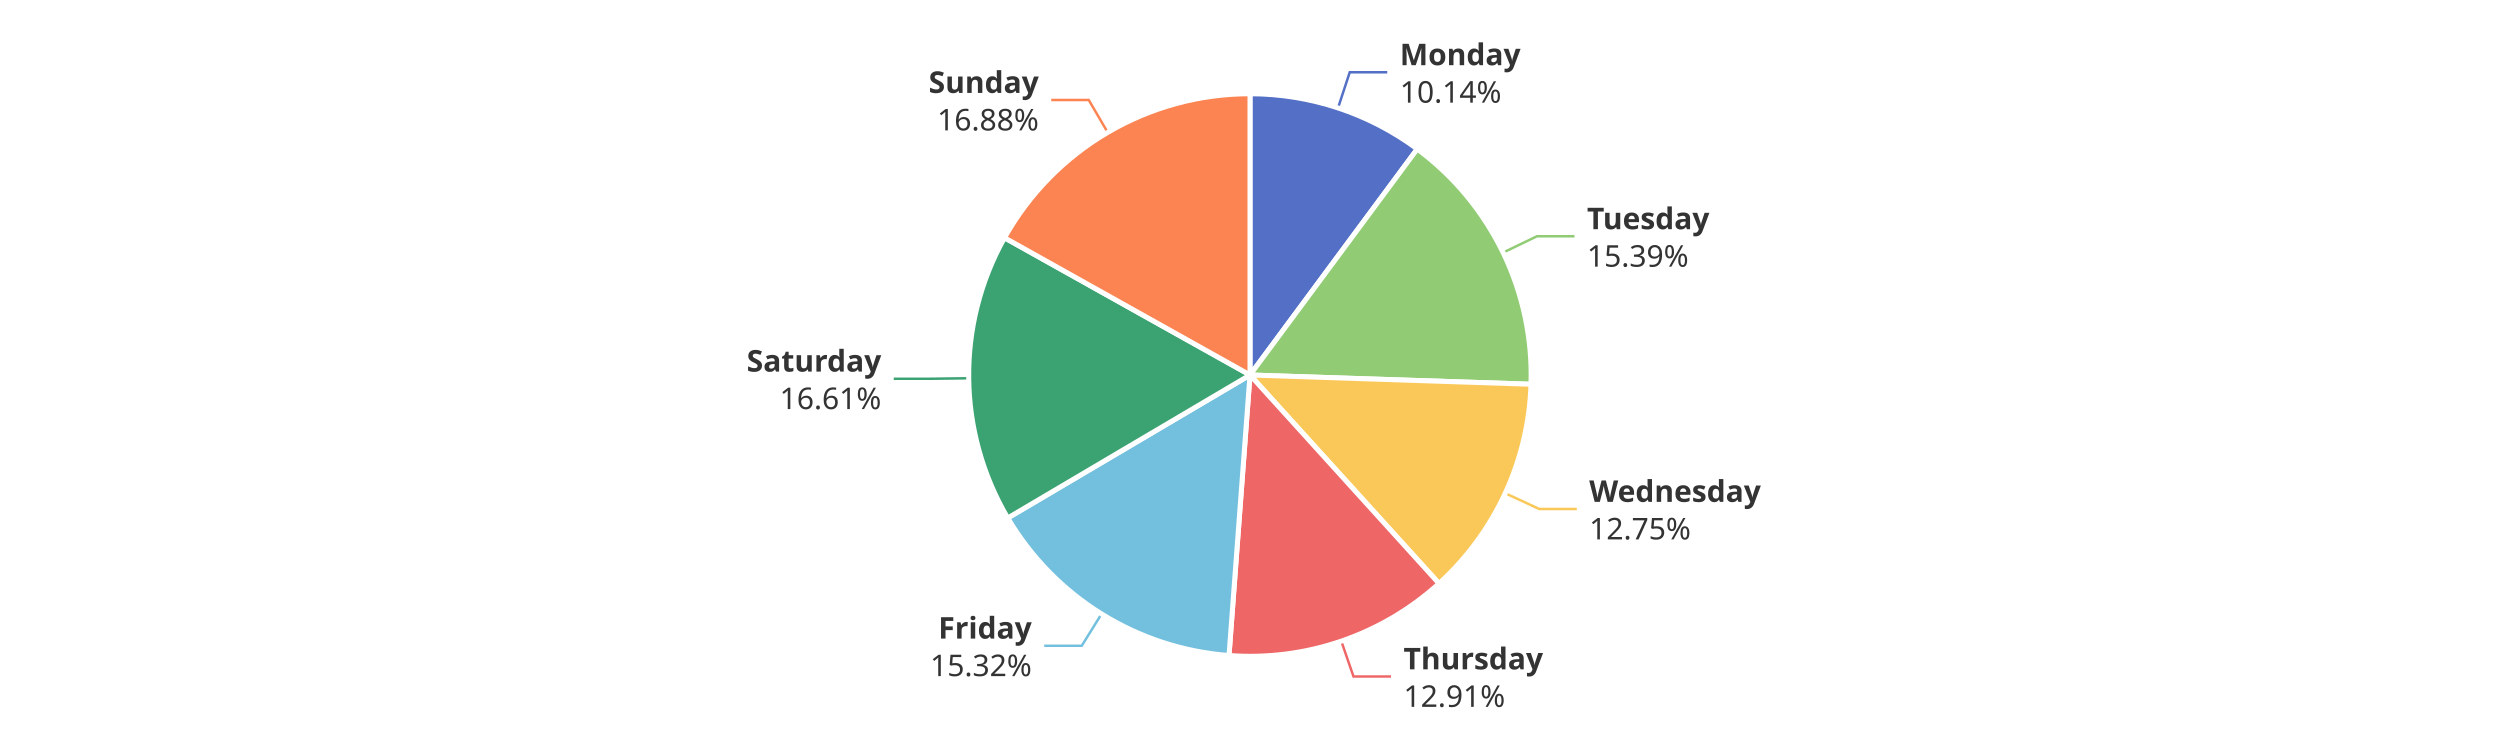
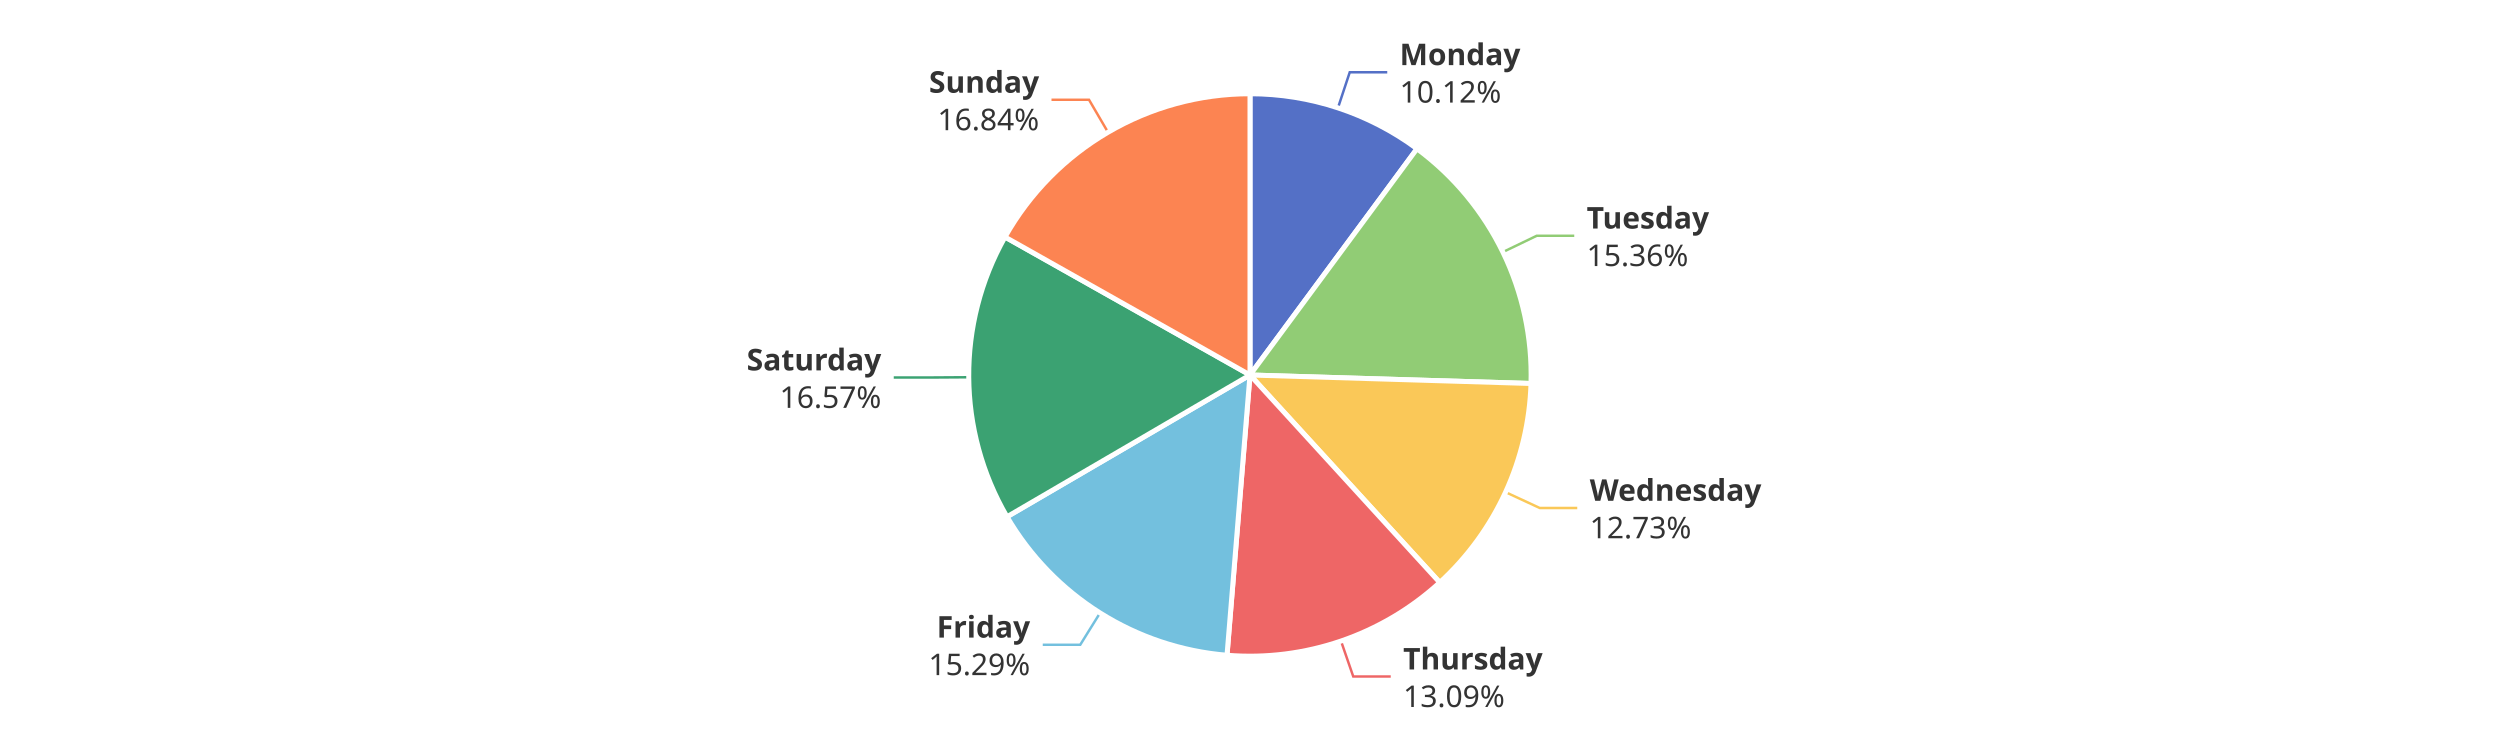
<svg xmlns="http://www.w3.org/2000/svg" width="1000" height="300" version="1.1" baseProfile="full" viewBox="0 0 1000 300">
  <rect width="1000" height="300" x="0" y="0" id="0" fill="#ffffff" />
-   <polyline points="535.2 43.2 539.9 28.9 554.9 28.9" fill="none" stroke="#5470c6" />
-   <polyline points="601.3 101 614.8 94.5 629.8 94.5" fill="none" stroke="#91cc75" />
-   <polyline points="602.1 197.3 615.7 203.6 630.7 203.6" fill="none" stroke="#fac858" />
-   <polyline points="536.5 256.4 541.4 270.6 556.4 270.6" fill="none" stroke="#ee6666" />
-   <polyline points="440.6 245.6 432.7 258.3 417.7 258.3" fill="none" stroke="#73c0de" />
-   <polyline points="387.5 151.3 372.5 151.5 357.5 151.5" fill="none" stroke="#3ba272" />
-   <polyline points="443.1 53 435.5 40 420.5 40" fill="none" stroke="#fc8452" />
-   <path d="M500 37.5A112.5 112.5 0 0 1 566.9 59.6L500 150Z" fill="#5470c6" stroke="#fff" stroke-width="2" stroke-linejoin="round" />
-   <path d="M566.9 59.6A112.5 112.5 0 0 1 612.4 153.7L500 150Z" fill="#91cc75" stroke="#fff" stroke-width="2" stroke-linejoin="round" />
-   <path d="M612.4 153.7A112.5 112.5 0 0 1 575.6 233.4L500 150Z" fill="#fac858" stroke="#fff" stroke-width="2" stroke-linejoin="round" />
-   <path d="M575.6 233.4A112.5 112.5 0 0 1 491.6 262.2L500 150Z" fill="#ee6666" stroke="#fff" stroke-width="2" stroke-linejoin="round" />
-   <path d="M491.6 262.2A112.5 112.5 0 0 1 403.1 207.2L500 150Z" fill="#73c0de" stroke="#fff" stroke-width="2" stroke-linejoin="round" />
-   <path d="M403.1 207.2A112.5 112.5 0 0 1 401.8 95.1L500 150Z" fill="#3ba272" stroke="#fff" stroke-width="2" stroke-linejoin="round" />
-   <path d="M401.8 95.1A112.5 112.5 0 0 1 500 37.5L500 150Z" fill="#fc8452" stroke="#fff" stroke-width="2" stroke-linejoin="round" />
-   <path d="M0 -15l42.8 0l0 30l-42.8 0Z" transform="translate(559.9326 28.9148)" fill="none" />
-   <text dominant-baseline="central" text-anchor="start" style="font-size:12px;font-family:sans-serif;font-weight:bold;" y="-7.5" transform="translate(559.9326 28.9148)" fill="#333" stroke="rgb(255,255,255)" stroke-width="2" paint-order="stroke" stroke-miterlimit="2">Monday</text>
-   <text dominant-baseline="central" text-anchor="start" style="font-size:12px;font-family:sans-serif;" y="7.5" transform="translate(559.9326 28.9148)" fill="#333" stroke="rgb(255,255,255)" stroke-width="2" paint-order="stroke" stroke-miterlimit="2">10.14%</text>
-   <path d="M0 -15l46.2 0l0 30l-46.2 0Z" transform="translate(634.7965 94.5201)" fill="none" />
-   <text dominant-baseline="central" text-anchor="start" style="font-size:12px;font-family:sans-serif;font-weight:bold;" y="-7.5" transform="translate(634.7965 94.5201)" fill="#333" stroke="rgb(255,255,255)" stroke-width="2" paint-order="stroke" stroke-miterlimit="2">Tuesday</text>
-   <text dominant-baseline="central" text-anchor="start" style="font-size:12px;font-family:sans-serif;" y="7.5" transform="translate(634.7965 94.5201)" fill="#333" stroke="rgb(255,255,255)" stroke-width="2" paint-order="stroke" stroke-miterlimit="2">15.39%</text>
-   <path d="M0 -15l63.6 0l0 30l-63.6 0Z" transform="translate(635.6874 203.5973)" fill="none" />
-   <text dominant-baseline="central" text-anchor="start" style="font-size:12px;font-family:sans-serif;font-weight:bold;" y="-7.5" transform="translate(635.6874 203.5973)" fill="#333" stroke="rgb(255,255,255)" stroke-width="2" paint-order="stroke" stroke-miterlimit="2">Wednesday</text>
-   <text dominant-baseline="central" text-anchor="start" style="font-size:12px;font-family:sans-serif;" y="7.5" transform="translate(635.6874 203.5973)" fill="#333" stroke="rgb(255,255,255)" stroke-width="2" paint-order="stroke" stroke-miterlimit="2">12.75%</text>
-   <path d="M0 -15l50.2 0l0 30l-50.2 0Z" transform="translate(561.4131 270.5869)" fill="none" />
-   <text dominant-baseline="central" text-anchor="start" style="font-size:12px;font-family:sans-serif;font-weight:bold;" y="-7.5" transform="translate(561.4131 270.5869)" fill="#333" stroke="rgb(255,255,255)" stroke-width="2" paint-order="stroke" stroke-miterlimit="2">Thursday</text>
-   <text dominant-baseline="central" text-anchor="start" style="font-size:12px;font-family:sans-serif;" y="7.5" transform="translate(561.4131 270.5869)" fill="#333" stroke="rgb(255,255,255)" stroke-width="2" paint-order="stroke" stroke-miterlimit="2">12.91%</text>
-   <path d="M-40.9 -15l40.9 0l0 30l-40.9 0Z" transform="translate(412.6997 258.2909)" fill="none" />
-   <text dominant-baseline="central" text-anchor="end" style="font-size:12px;font-family:sans-serif;font-weight:bold;" y="-7.5" transform="translate(412.6997 258.2909)" fill="#333" stroke="rgb(255,255,255)" stroke-width="2" paint-order="stroke" stroke-miterlimit="2">Friday</text>
-   <text dominant-baseline="central" text-anchor="end" style="font-size:12px;font-family:sans-serif;" y="7.5" transform="translate(412.6997 258.2909)" fill="#333" stroke="rgb(255,255,255)" stroke-width="2" paint-order="stroke" stroke-miterlimit="2">15.32%</text>
-   <path d="M-48.2 -15l48.2 0l0 30l-48.2 0Z" transform="translate(352.5086 151.482)" fill="none" />
-   <text dominant-baseline="central" text-anchor="end" style="font-size:12px;font-family:sans-serif;font-weight:bold;" y="-7.5" transform="translate(352.5086 151.482)" fill="#333" stroke="rgb(255,255,255)" stroke-width="2" paint-order="stroke" stroke-miterlimit="2">Saturday</text>
-   <text dominant-baseline="central" text-anchor="end" style="font-size:12px;font-family:sans-serif;" y="7.5" transform="translate(352.5086 151.482)" fill="#333" stroke="rgb(255,255,255)" stroke-width="2" paint-order="stroke" stroke-miterlimit="2">16.61%</text>
-   <path d="M-40.9 -15l40.9 0l0 30l-40.9 0Z" transform="translate(415.5114 40.0115)" fill="none" />
-   <text dominant-baseline="central" text-anchor="end" style="font-size:12px;font-family:sans-serif;font-weight:bold;" y="-7.5" transform="translate(415.5114 40.0115)" fill="#333" stroke="rgb(255,255,255)" stroke-width="2" paint-order="stroke" stroke-miterlimit="2">Sunday</text>
-   <text dominant-baseline="central" text-anchor="end" style="font-size:12px;font-family:sans-serif;" y="7.5" transform="translate(415.5114 40.0115)" fill="#333" stroke="rgb(255,255,255)" stroke-width="2" paint-order="stroke" stroke-miterlimit="2">16.88%</text>
+   <polyline points="535.2 43.1 539.9 28.9 554.9 28.9" fill="none" stroke="#5470c6" />
+   <polyline points="601.2 100.8 614.7 94.3 629.7 94.3" fill="none" stroke="#91cc75" />
+   <polyline points="602.3 196.9 615.9 203.2 630.9 203.2" fill="none" stroke="#fac858" />
+   <polyline points="536.4 256.4 541.3 270.6 556.3 270.6" fill="none" stroke="#ee6666" />
+   <polyline points="440 245.2 432.1 257.9 417.1 257.9" fill="none" stroke="#73c0de" />
+   <polyline points="387.5 150.9 372.5 151 357.5 151" fill="none" stroke="#3ba272" />
+   <polyline points="443.2 52.9 435.6 39.9 420.6 39.9" fill="none" stroke="#fc8452" />
+   <path d="M500 37.5A112.5 112.5 0 0 1 566.8 59.5L500 150Z" fill="#5470c6" stroke="#fff" stroke-width="2" stroke-linejoin="round" />
+   <path d="M566.8 59.5A112.5 112.5 0 0 1 612.4 153.4L500 150Z" fill="#91cc75" stroke="#fff" stroke-width="2" stroke-linejoin="round" />
+   <path d="M612.4 153.4A112.5 112.5 0 0 1 575.9 233L500 150Z" fill="#fac858" stroke="#fff" stroke-width="2" stroke-linejoin="round" />
+   <path d="M575.9 233A112.5 112.5 0 0 1 490.8 262.1L500 150Z" fill="#ee6666" stroke="#fff" stroke-width="2" stroke-linejoin="round" />
+   <path d="M490.8 262.1A112.5 112.5 0 0 1 402.8 206.7L500 150Z" fill="#73c0de" stroke="#fff" stroke-width="2" stroke-linejoin="round" />
+   <path d="M402.8 206.7A112.5 112.5 0 0 1 402 94.8L500 150Z" fill="#3ba272" stroke="#fff" stroke-width="2" stroke-linejoin="round" />
+   <path d="M402 94.8A112.5 112.5 0 0 1 500 37.5L500 150Z" fill="#fc8452" stroke="#fff" stroke-width="2" stroke-linejoin="round" />
+   <path d="M0 -15l42.8 0l0 30l-42.8 0Z" transform="translate(559.8565 28.8897)" fill="none" />
+   <text dominant-baseline="central" text-anchor="start" style="font-size:12px;font-family:sans-serif;font-weight:bold;" y="-7.5" transform="translate(559.8565 28.8897)" fill="#333" stroke="rgb(255,255,255)" stroke-width="2" paint-order="stroke" stroke-miterlimit="2">Monday</text>
+   <text dominant-baseline="central" text-anchor="start" style="font-size:12px;font-family:sans-serif;" y="7.5" transform="translate(559.8565 28.8897)" fill="#333" stroke="rgb(255,255,255)" stroke-width="2" paint-order="stroke" stroke-miterlimit="2">10.12%</text>
+   <path d="M0 -15l46.2 0l0 30l-46.2 0Z" transform="translate(634.6742 94.2677)" fill="none" />
+   <text dominant-baseline="central" text-anchor="start" style="font-size:12px;font-family:sans-serif;font-weight:bold;" y="-7.5" transform="translate(634.6742 94.2677)" fill="#333" stroke="rgb(255,255,255)" stroke-width="2" paint-order="stroke" stroke-miterlimit="2">Tuesday</text>
+   <text dominant-baseline="central" text-anchor="start" style="font-size:12px;font-family:sans-serif;" y="7.5" transform="translate(634.6742 94.2677)" fill="#333" stroke="rgb(255,255,255)" stroke-width="2" paint-order="stroke" stroke-miterlimit="2">15.36%</text>
+   <path d="M0 -15l63.6 0l0 30l-63.6 0Z" transform="translate(635.8887 203.1608)" fill="none" />
+   <text dominant-baseline="central" text-anchor="start" style="font-size:12px;font-family:sans-serif;font-weight:bold;" y="-7.5" transform="translate(635.8887 203.1608)" fill="#333" stroke="rgb(255,255,255)" stroke-width="2" paint-order="stroke" stroke-miterlimit="2">Wednesday</text>
+   <text dominant-baseline="central" text-anchor="start" style="font-size:12px;font-family:sans-serif;" y="7.5" transform="translate(635.8887 203.1608)" fill="#333" stroke="rgb(255,255,255)" stroke-width="2" paint-order="stroke" stroke-miterlimit="2">12.73%</text>
+   <path d="M0 -15l50.2 0l0 30l-50.2 0Z" transform="translate(561.2616 270.6389)" fill="none" />
+   <text dominant-baseline="central" text-anchor="start" style="font-size:12px;font-family:sans-serif;font-weight:bold;" y="-7.5" transform="translate(561.2616 270.6389)" fill="#333" stroke="rgb(255,255,255)" stroke-width="2" paint-order="stroke" stroke-miterlimit="2">Thursday</text>
+   <text dominant-baseline="central" text-anchor="start" style="font-size:12px;font-family:sans-serif;" y="7.5" transform="translate(561.2616 270.6389)" fill="#333" stroke="rgb(255,255,255)" stroke-width="2" paint-order="stroke" stroke-miterlimit="2">13.09%</text>
+   <path d="M-40.9 -15l40.9 0l0 30l-40.9 0Z" transform="translate(412.0545 257.8873)" fill="none" />
+   <text dominant-baseline="central" text-anchor="end" style="font-size:12px;font-family:sans-serif;font-weight:bold;" y="-7.5" transform="translate(412.0545 257.8873)" fill="#333" stroke="rgb(255,255,255)" stroke-width="2" paint-order="stroke" stroke-miterlimit="2">Friday</text>
+   <text dominant-baseline="central" text-anchor="end" style="font-size:12px;font-family:sans-serif;" y="7.5" transform="translate(412.0545 257.8873)" fill="#333" stroke="rgb(255,255,255)" stroke-width="2" paint-order="stroke" stroke-miterlimit="2">15.29%</text>
+   <path d="M-48.2 -15l48.2 0l0 30l-48.2 0Z" transform="translate(352.5039 151.0014)" fill="none" />
+   <text dominant-baseline="central" text-anchor="end" style="font-size:12px;font-family:sans-serif;font-weight:bold;" y="-7.5" transform="translate(352.5039 151.0014)" fill="#333" stroke="rgb(255,255,255)" stroke-width="2" paint-order="stroke" stroke-miterlimit="2">Saturday</text>
+   <text dominant-baseline="central" text-anchor="end" style="font-size:12px;font-family:sans-serif;" y="7.5" transform="translate(352.5039 151.0014)" fill="#333" stroke="rgb(255,255,255)" stroke-width="2" paint-order="stroke" stroke-miterlimit="2">16.57%</text>
+   <path d="M-40.9 -15l40.9 0l0 30l-40.9 0Z" transform="translate(415.6497 39.9305)" fill="none" />
+   <text dominant-baseline="central" text-anchor="end" style="font-size:12px;font-family:sans-serif;font-weight:bold;" y="-7.5" transform="translate(415.6497 39.9305)" fill="#333" stroke="rgb(255,255,255)" stroke-width="2" paint-order="stroke" stroke-miterlimit="2">Sunday</text>
+   <text dominant-baseline="central" text-anchor="end" style="font-size:12px;font-family:sans-serif;" y="7.5" transform="translate(415.6497 39.9305)" fill="#333" stroke="rgb(255,255,255)" stroke-width="2" paint-order="stroke" stroke-miterlimit="2">16.84%</text>
</svg>
